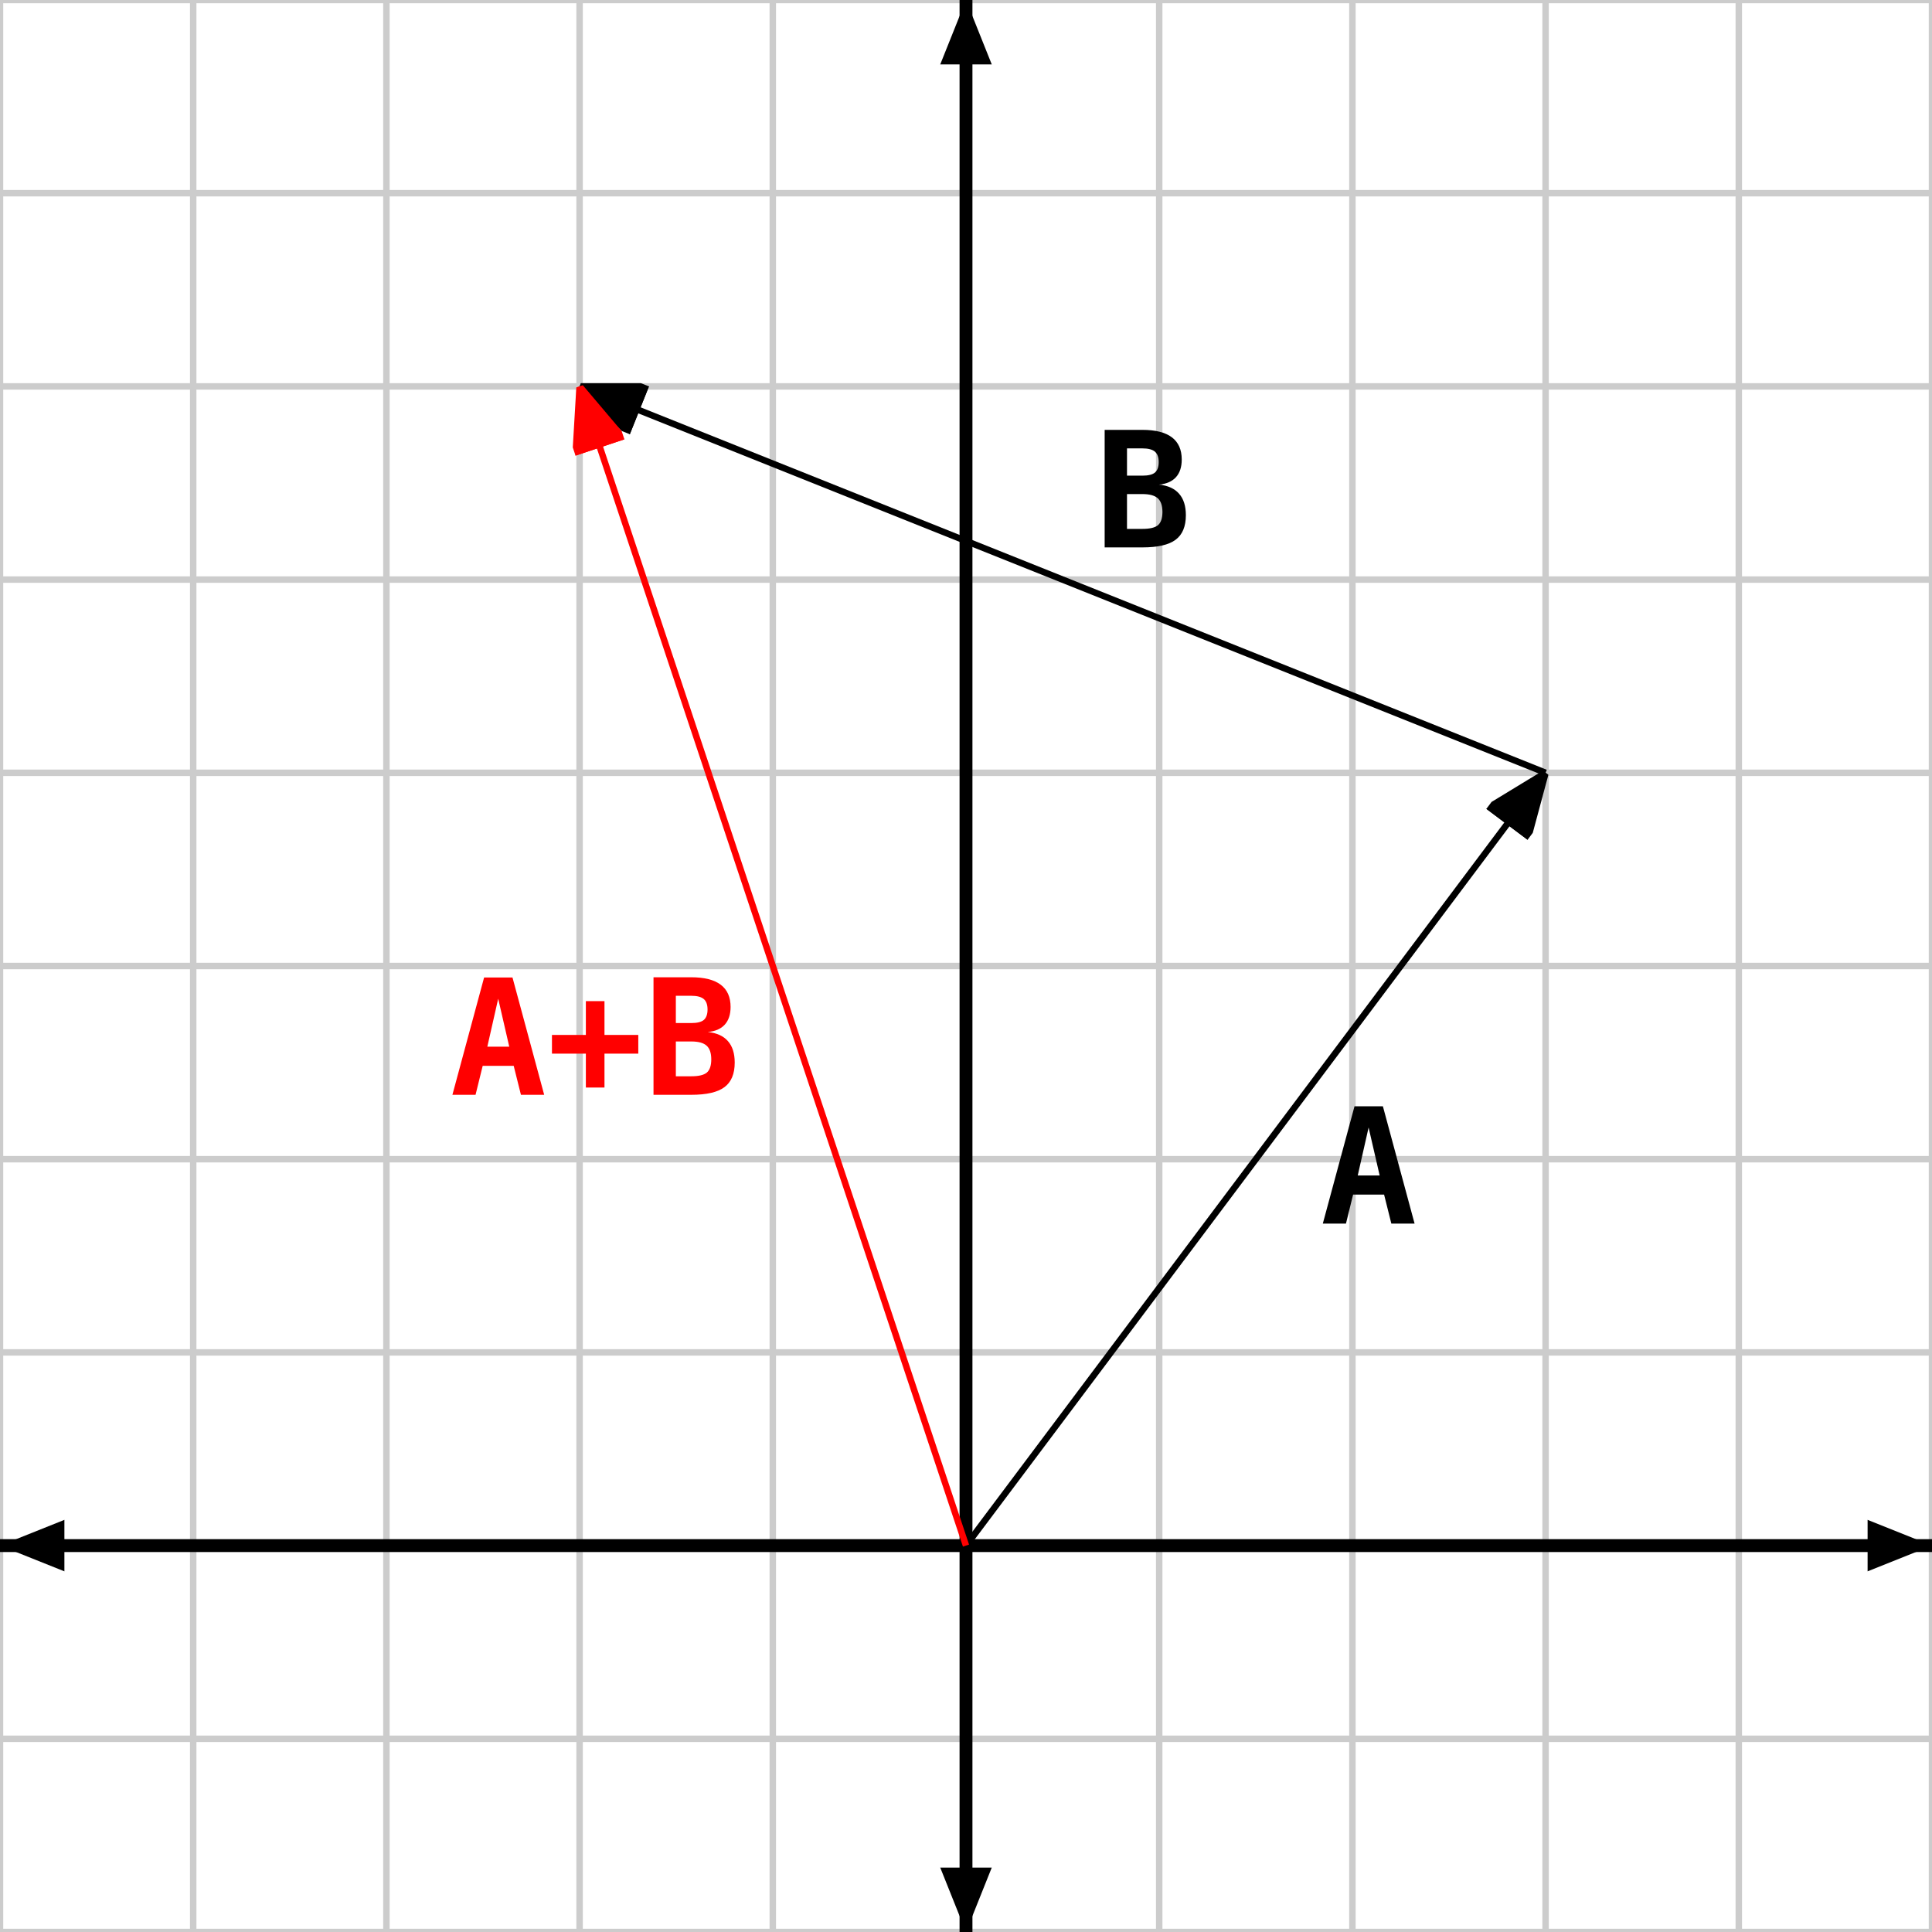
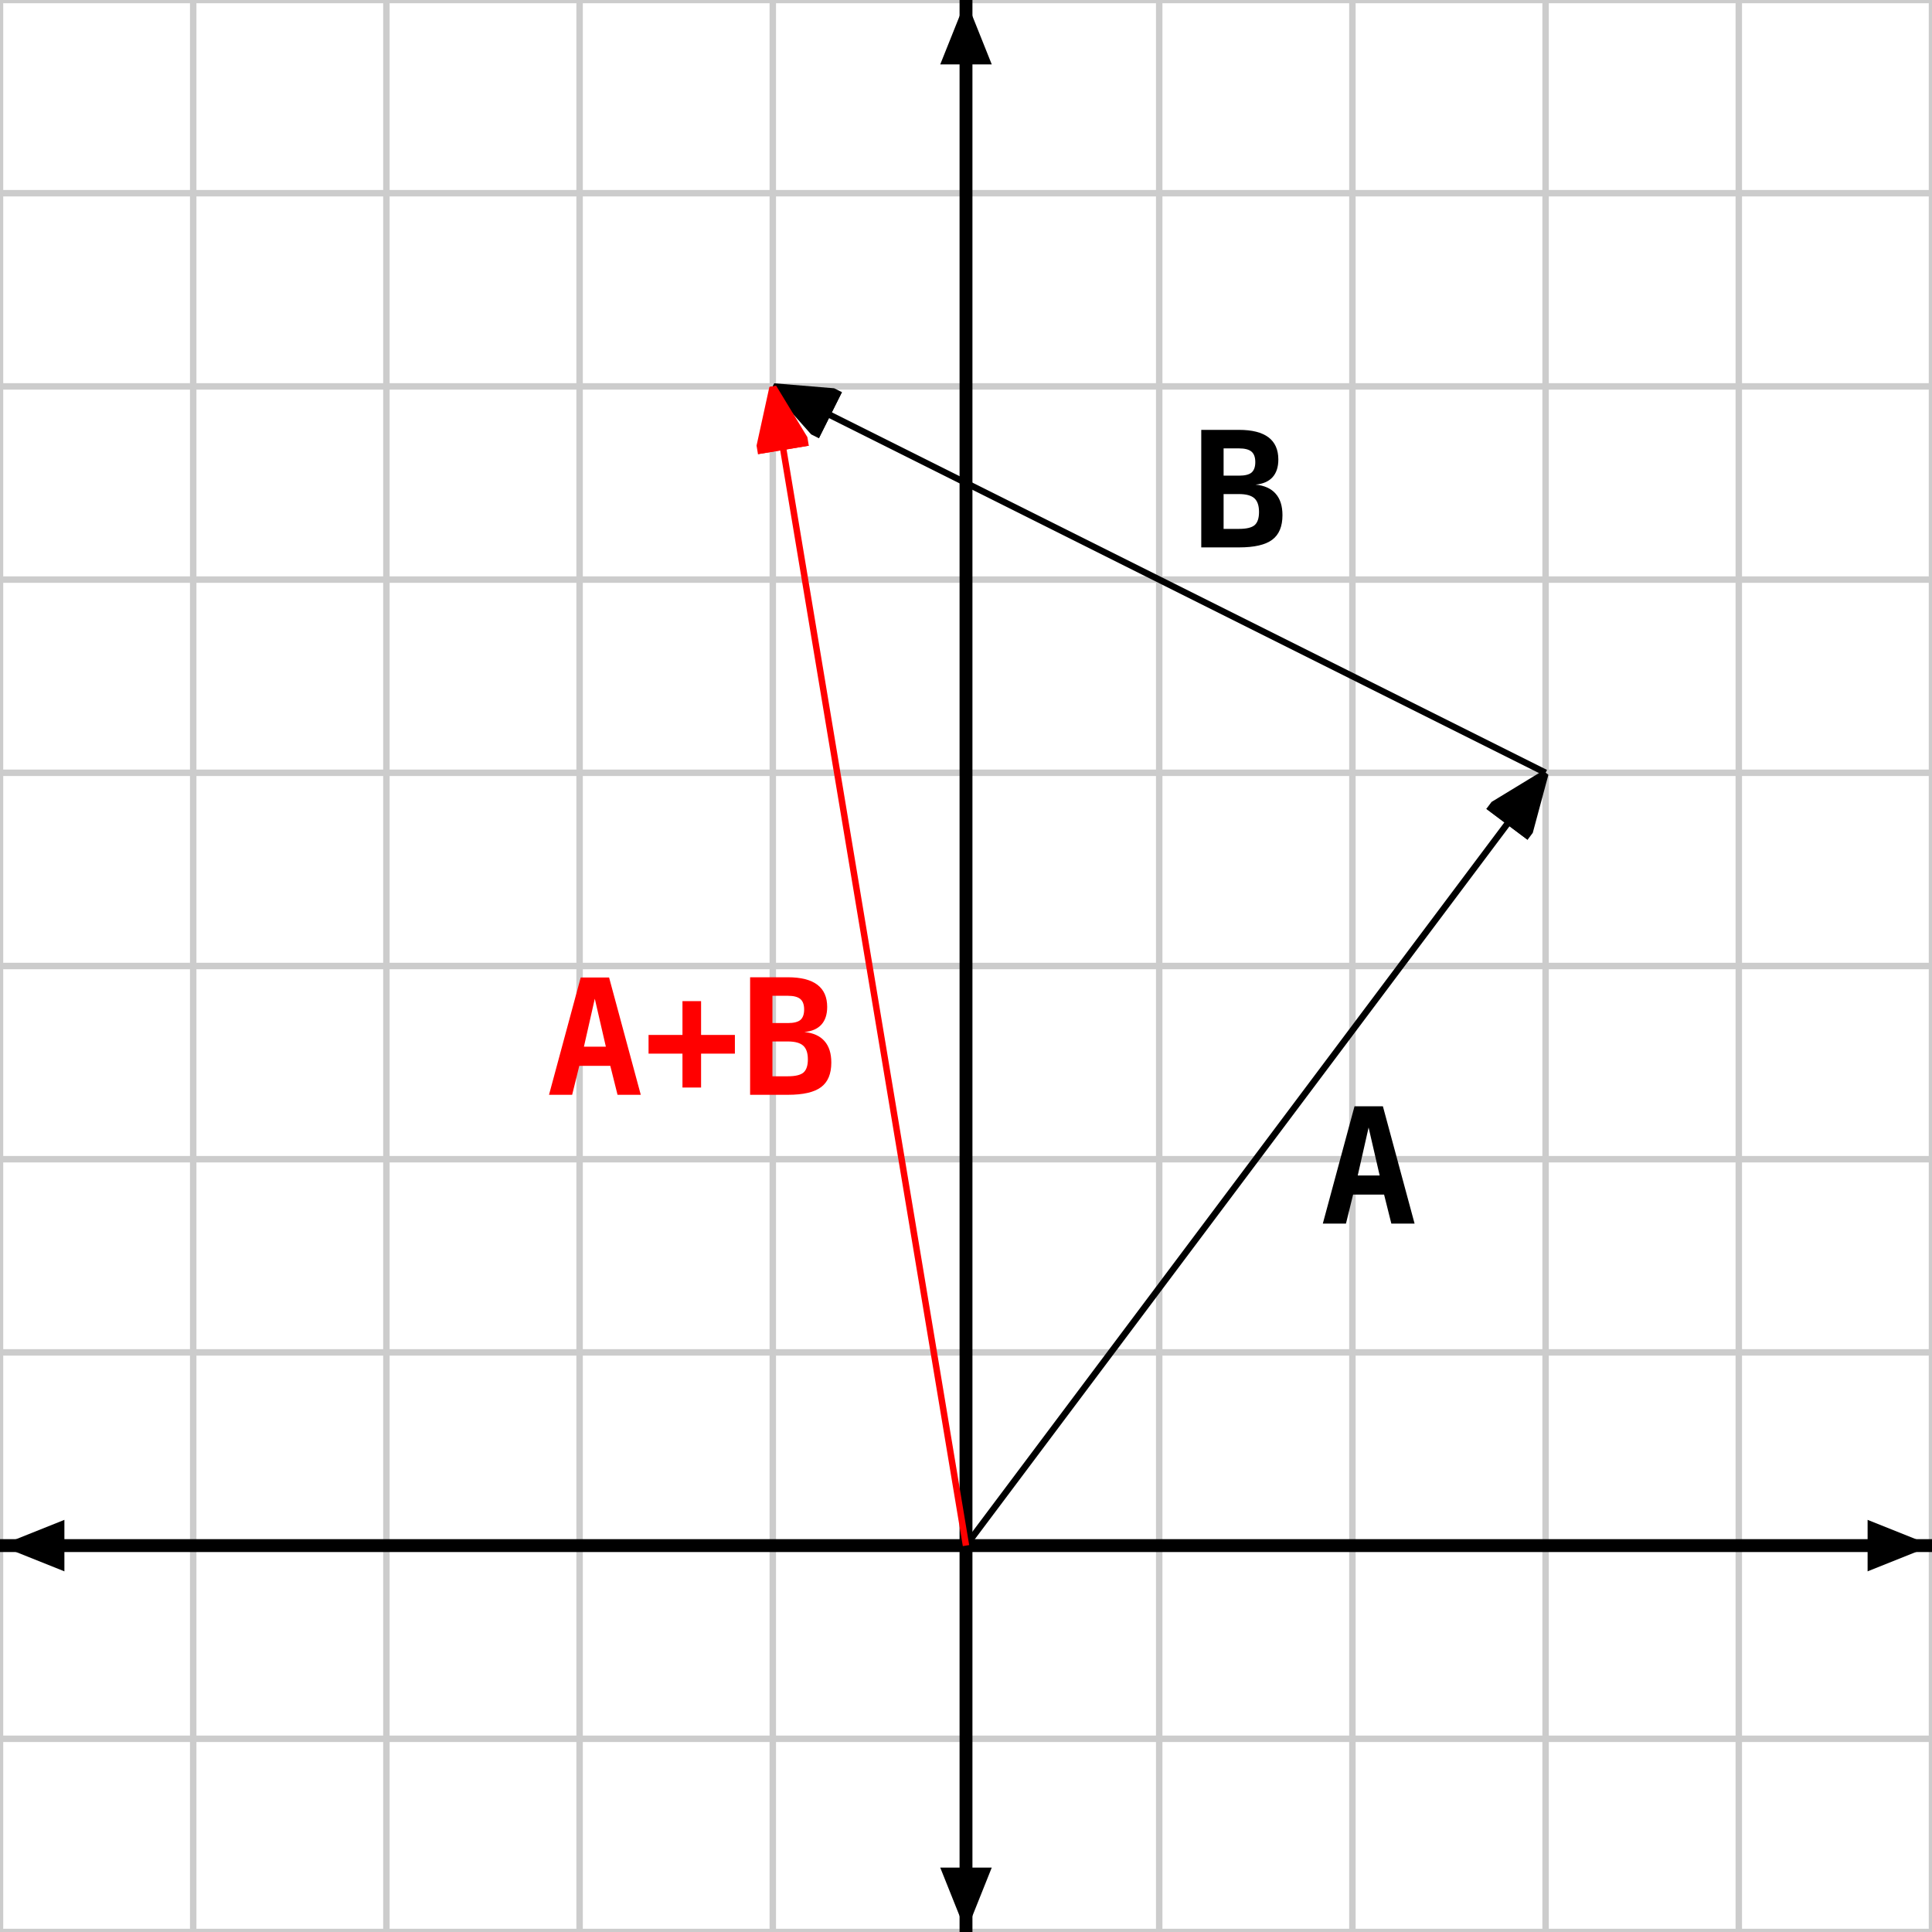
<svg xmlns="http://www.w3.org/2000/svg" xmlns:xlink="http://www.w3.org/1999/xlink" version="1.1" height="300px" width="300px">
-   <style type="text/css">.arrowhead
+   <style type="text/css">.__axis1
{
- 	fill: black;
	stroke: black;
+ 	stroke-width: 2px;
+ 	fill: none;
}

- .vector
+ .vector-sum
{
- 	marker-end: url(#arrow);
- 	stroke: black;
+ 	marker-end: url(#arrow-sum);
+ 	stroke: red;
+ }
+ 
+ .text-sum
+ {
+ 	font-size: 25px;
+ 	font-weight: bold;
+ 	font-family: monospace;
+ 	stroke: none;
+ 	text-anchor: end;
+ 	fill: red;
+ }
+ 
+ .__grid1
+ {
+ 	stroke: #CCC;
+ 	stroke-width: 1px;
+ 	fill: none;
}

.text
{
	font-size: 25px;
	font-family: monospace;
	stroke: none;
	font-weight: bold;
	fill: black;
}

- .__grid1
+ .vector
{
- 	stroke: #CCC;
- 	stroke-width: 1px;
- 	fill: none;
+ 	marker-end: url(#arrow);
+ 	stroke: black;
}

.__axis_arrow_end1
{
	marker-end: url(#__axis_arrow1);
}

- .vector-sum
+ .arrowhead
{
- 	marker-end: url(#arrow-sum);
- 	stroke: red;
- }
- 
- .__axis1
- {
+ 	fill: black;
	stroke: black;
- 	stroke-width: 2px;
- 	fill: none;
- }
- 
- .text-sum
- {
- 	font-size: 25px;
- 	font-weight: bold;
- 	font-family: monospace;
- 	stroke: none;
- 	text-anchor: end;
- 	fill: red;
}

.arrowhead-sum
{
	fill: red;
	stroke: red;
}</style>
  <defs>
    <marker markerWidth="10" markerHeight="8" refX="10" refY="4" markerUnits="userSpaceOnUse" orient="auto" id="__axis_arrow1">
      <path d="M 10 4 L 0 0 L 0 8 Z" class="fill_black thin" />
    </marker>
    <g id="g_axes">
      <path d="M 0 300 V 0 M 30 300 V 0 M 60 300 V 0 M 90 300 V 0 M 120 300 V 0 M 150 300 V 0 M 180 300 V 0 M 210 300 V 0 M 240 300 V 0 M 270 300 V 0 M 300 300 V 0 M 0 300 H 300 M 0 270 H 300 M 0 240 H 300 M 0 210 H 300 M 0 180 H 300 M 0 150 H 300 M 0 120 H 300 M 0 90 H 300 M 0 60 H 300 M 0 30 H 300 M 0 0 H 300" class="__grid1" />
      <line x2="150" y2="300" y1="240" x1="150" class="__axis1 __axis_arrow_end1" />
      <line x2="150" y2="0" y1="240" x1="150" class="__axis1 __axis_arrow_end1" />
      <line x2="300" y2="240" y1="240" x1="150" class="__axis1 __axis_arrow_end1" />
      <line x2="0" y2="240" y1="240" x1="150" class="__axis1 __axis_arrow_end1" />
    </g>
  </defs>
  <defs>
    <marker markerWidth="10" markerHeight="8" refX="10" refY="4" markerUnits="userSpaceOnUse" orient="auto" id="arrow">
      <path d="M 10 4 L 0 0 L 0 8 Z" class="arrowhead" />
    </marker>
    <marker markerWidth="10" markerHeight="8" refX="10" refY="4" markerUnits="userSpaceOnUse" orient="auto" id="arrow-sum">
      <path d="M 10 4 L 0 0 L 0 8 Z" class="arrowhead-sum" />
    </marker>
  </defs>
  <use xlink:href="#g_axes" y="0" x="0" height="300" width="300" />
  <line x2="240" y2="120" y1="240" x1="150" class="vector" />
  <text y="190" x="205" class="text">A</text>
-   <line x2="90" y2="60" y1="120" x1="240" class="vector" />
-   <text y="85" x="170" class="text">B</text>
-   <line x2="90" y2="60" y1="240" x1="150" class="vector-sum" />
-   <text y="170" x="115" class="text-sum">A+B</text>
+   <line x2="120" y2="60" y1="120" x1="240" class="vector" />
+   <text y="85" x="185" class="text">B</text>
+   <line x2="120" y2="60" y1="240" x1="150" class="vector-sum" />
+   <text y="170" x="130" class="text-sum">A+B</text>
</svg>
